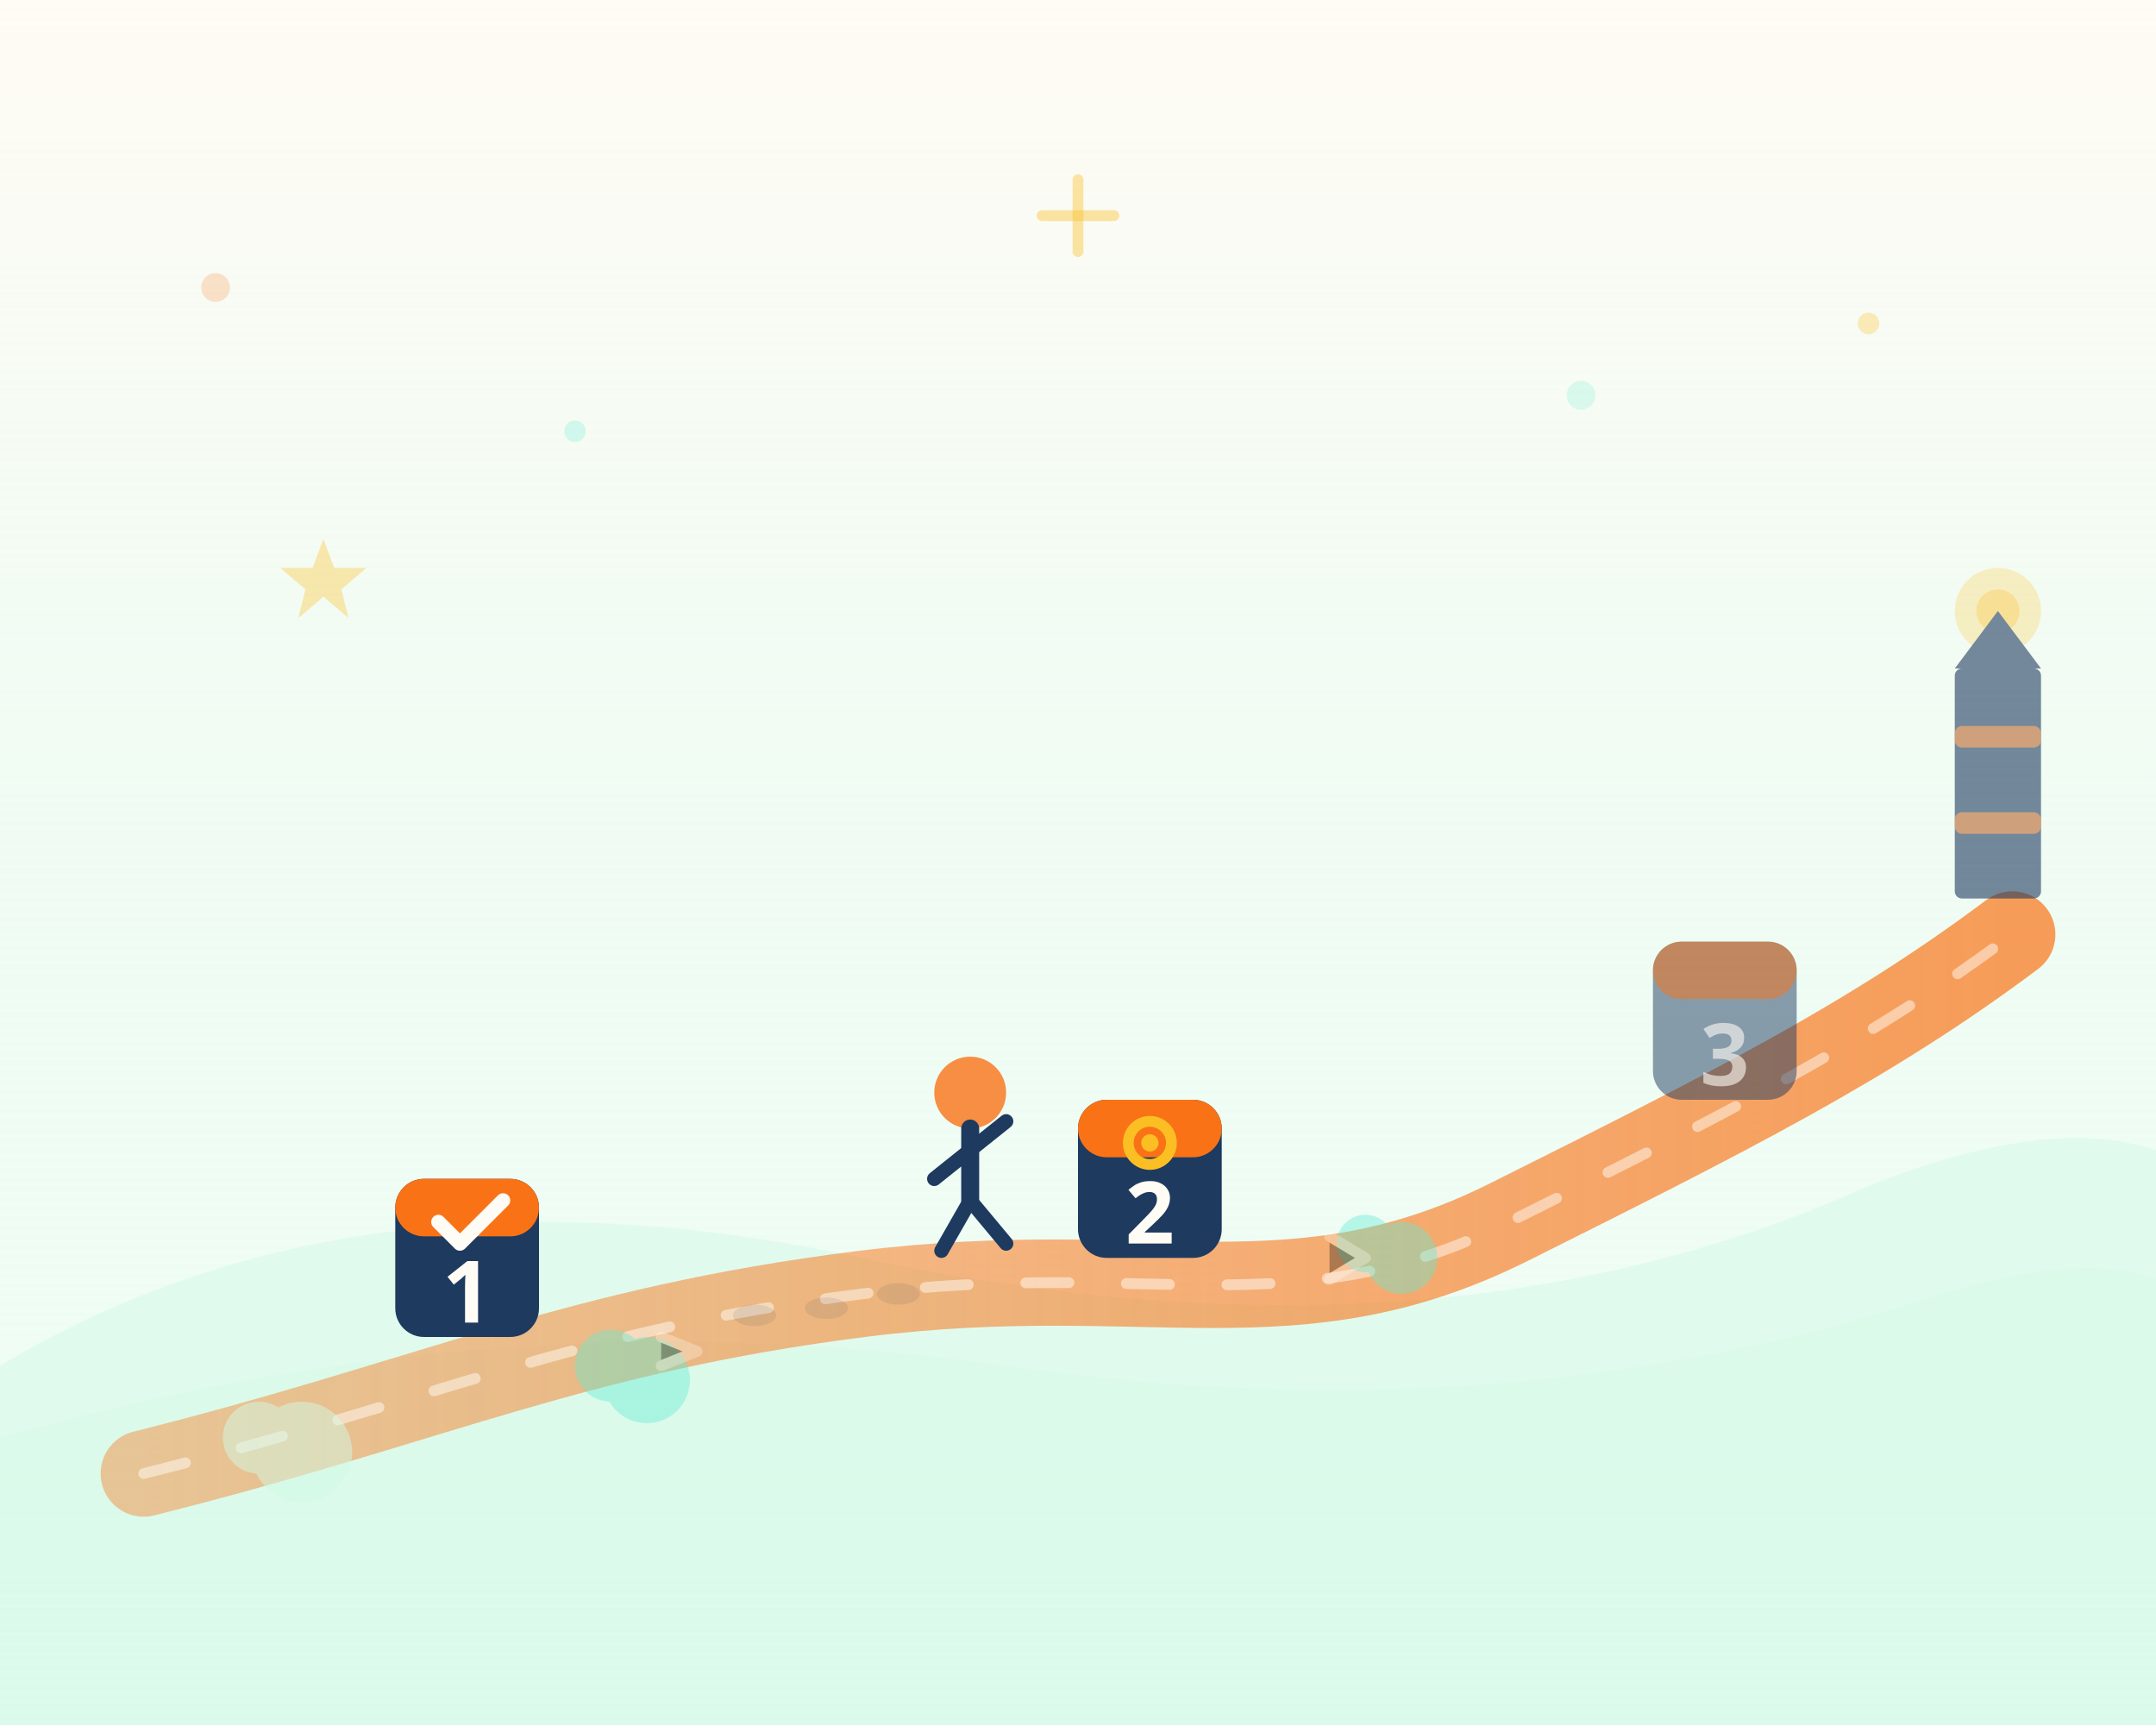
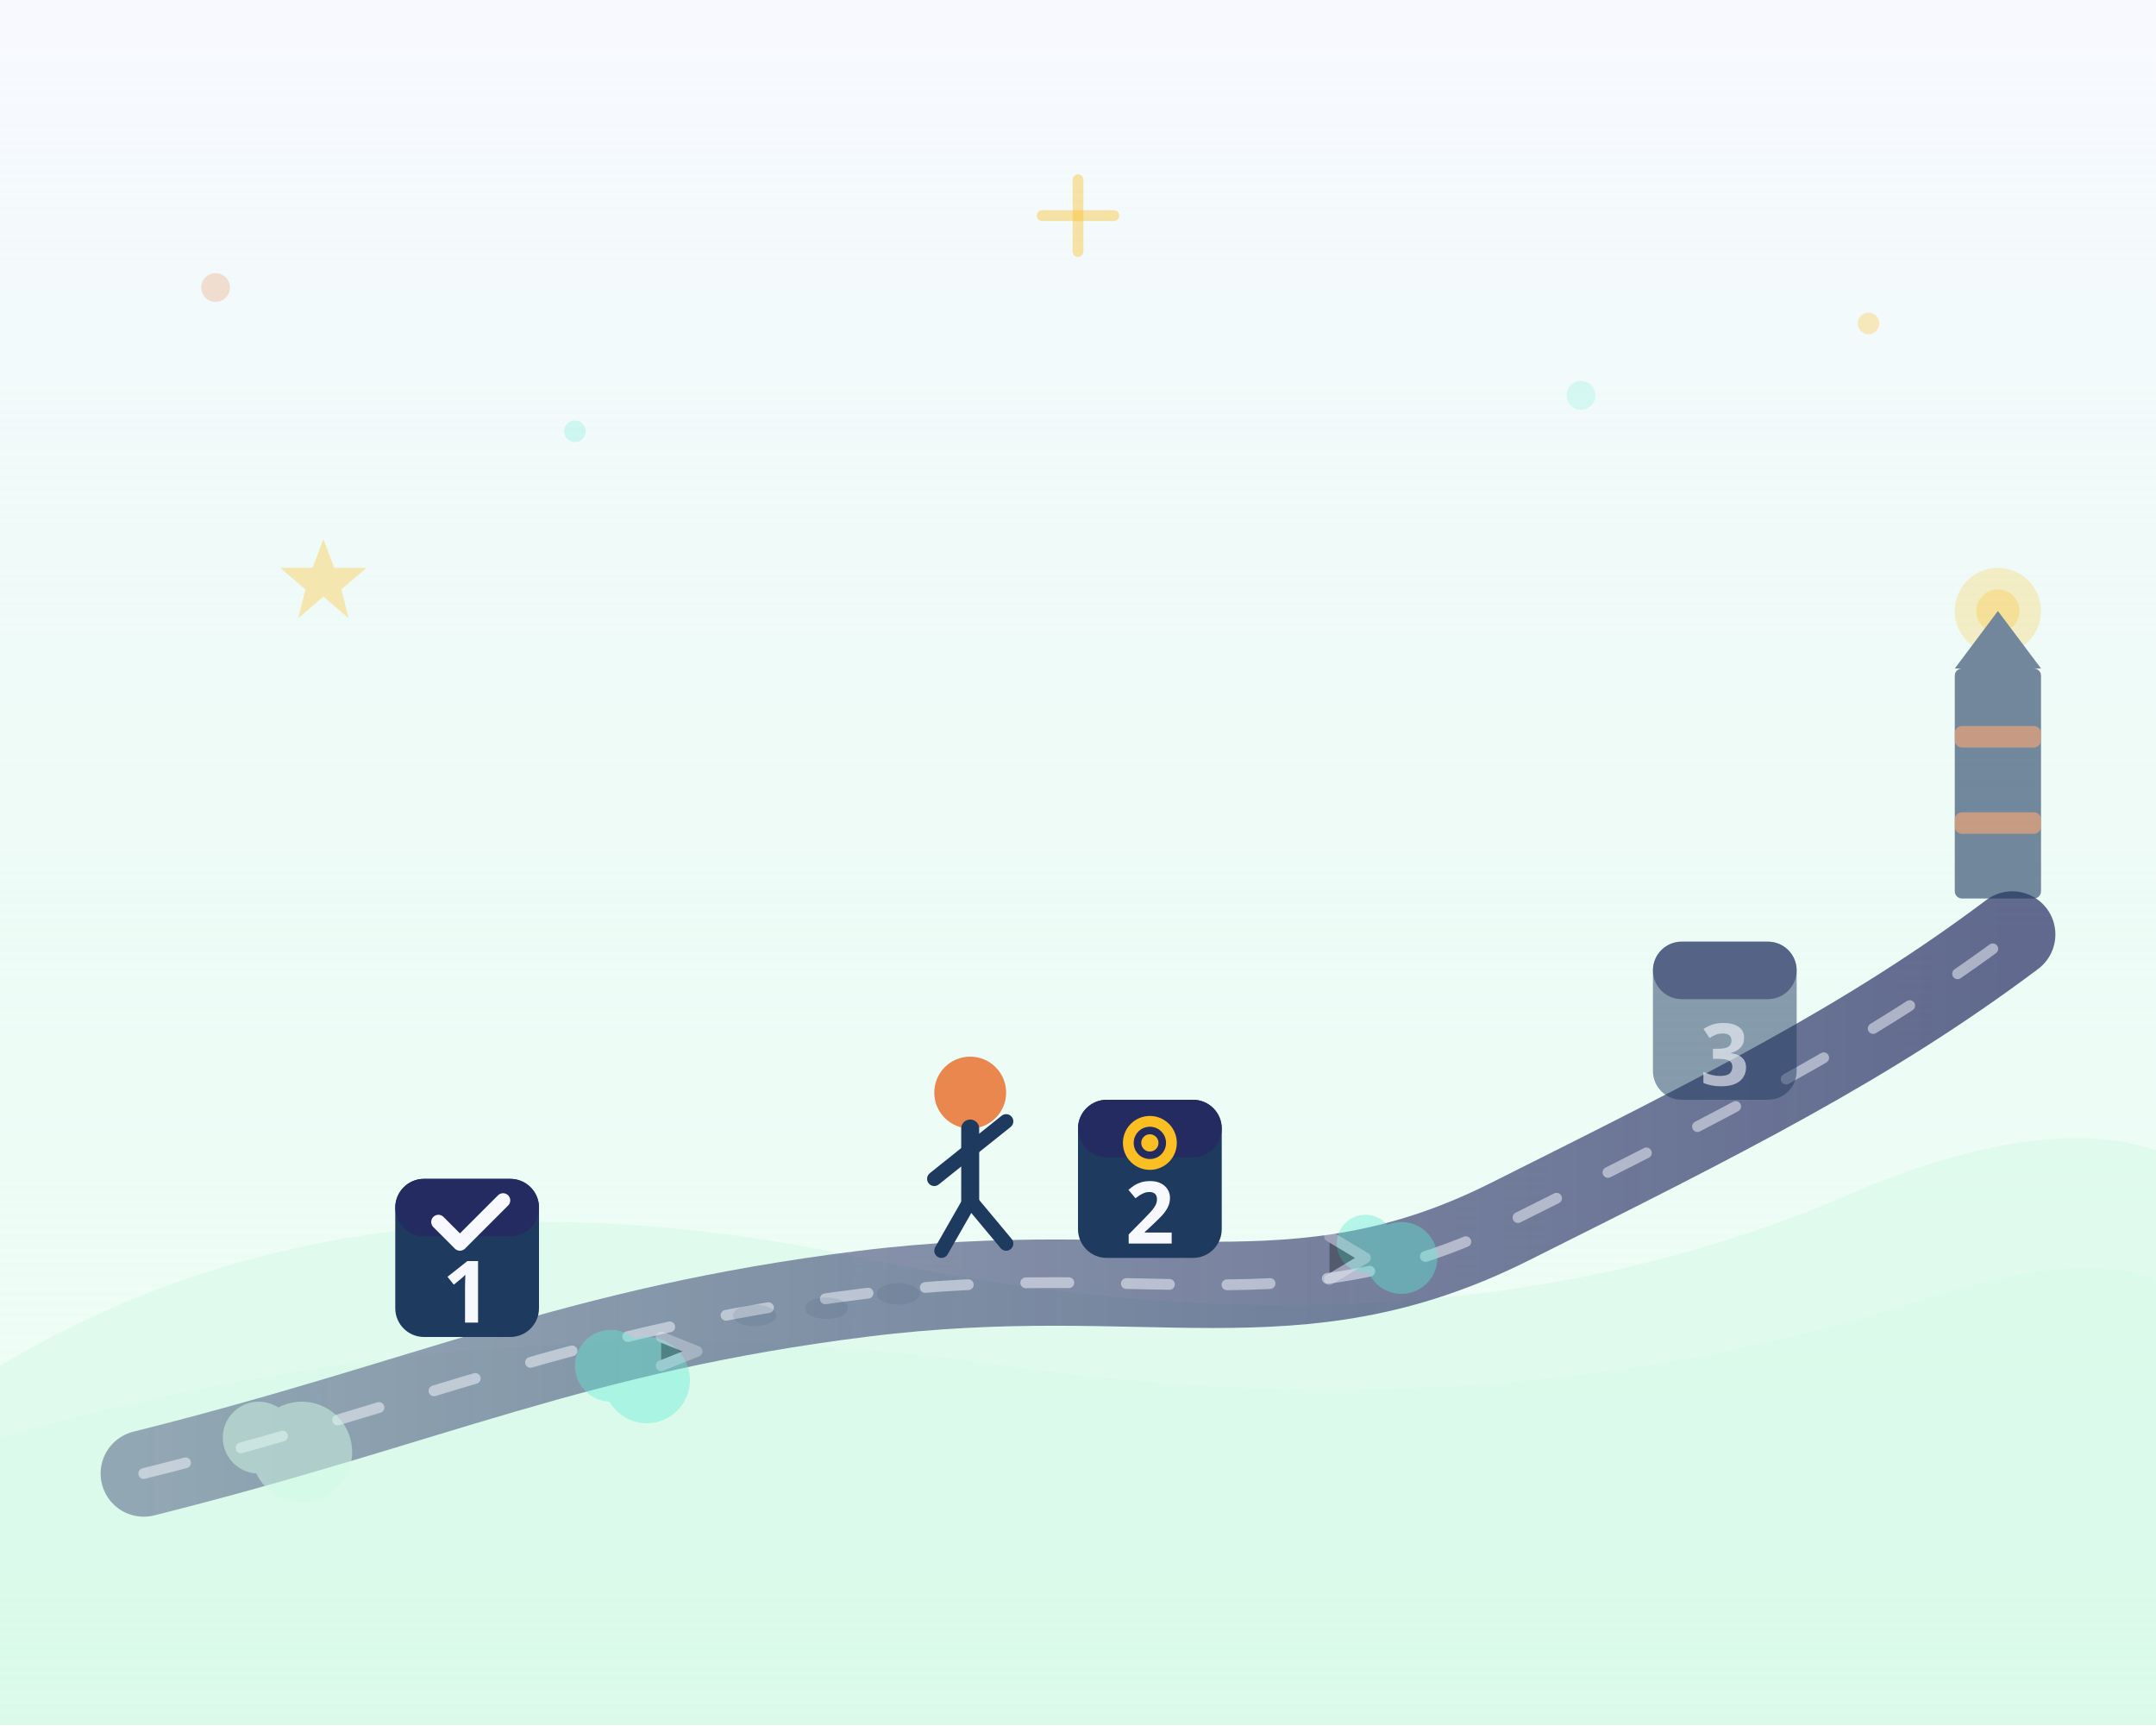
<svg xmlns="http://www.w3.org/2000/svg" viewBox="0 0 300 240">
  <defs>
    <linearGradient id="ob2-sky" x1="0" y1="0" x2="0" y2="1">
-       <stop offset="0%" stop-color="#FFFBF5" />
+       <stop offset="0%" stop-color="#F8F9FF" />
      <stop offset="100%" stop-color="#D1FAE5" stop-opacity="0.3" />
    </linearGradient>
    <linearGradient id="ob2-path" x1="0" y1="0" x2="1" y2="0">
-       <stop offset="0%" stop-color="#F97316" stop-opacity="0.4" />
-       <stop offset="100%" stop-color="#F97316" stop-opacity="0.7" />
+       <stop offset="0%" stop-color="#242B61" stop-opacity="0.4" />
+       <stop offset="100%" stop-color="#242B61" stop-opacity="0.7" />
    </linearGradient>
    <linearGradient id="ob2-body" x1="0" y1="0" x2="0" y2="1">
      <stop offset="0%" stop-color="#2A4F7A" />
      <stop offset="100%" stop-color="#1E3A5F" />
    </linearGradient>
  </defs>
  <rect width="300" height="240" fill="url(#ob2-sky)" />
  <path d="M0,190 Q50,160 120,175 Q200,192 260,165 Q285,155 300,160 L300,240 L0,240 Z" fill="#D1FAE5" opacity="0.5" />
  <path d="M0,200 Q70,180 140,190 Q210,200 270,180 Q290,174 300,178 L300,240 L0,240 Z" fill="#D1FAE5" opacity="0.35" />
  <path d="M20,205 C60,195 80,185 120,180 C160,175 180,185 210,170 C240,155 260,145 280,130" fill="none" stroke="url(#ob2-path)" stroke-width="12" stroke-linecap="round" />
-   <path d="M20,205 C60,195 80,185 120,180 C160,175 180,185 210,170 C240,155 260,145 280,130" fill="none" stroke="#FFFBF5" stroke-width="1.5" stroke-dasharray="6,8" stroke-linecap="round" opacity="0.5" />
+   <path d="M20,205 C60,195 80,185 120,180 C160,175 180,185 210,170 C240,155 260,145 280,130" fill="none" stroke="#F8F9FF" stroke-width="1.5" stroke-dasharray="6,8" stroke-linecap="round" opacity="0.5" />
  <g transform="translate(65, 186)">
    <rect x="-10" y="-22" width="20" height="22" rx="4" fill="#1E3A5F" />
-     <rect x="-10" y="-22" width="20" height="8" rx="4" fill="#F97316" />
-     <text x="0" y="-2" font-family="sans-serif" font-size="12" font-weight="bold" fill="#FFFBF5" text-anchor="middle">1</text>
-     <path d="M-4,-16 L-1,-13 L5,-19" fill="none" stroke="#FFFBF5" stroke-width="2" stroke-linecap="round" stroke-linejoin="round" />
+     <rect x="-10" y="-22" width="20" height="8" rx="4" fill="#242B61" />
+     <text x="0" y="-2" font-family="sans-serif" font-size="12" font-weight="bold" fill="#F8F9FF" text-anchor="middle">1</text>
+     <path d="M-4,-16 L-1,-13 L5,-19" fill="none" stroke="#F8F9FF" stroke-width="2" stroke-linecap="round" stroke-linejoin="round" />
  </g>
  <g transform="translate(160, 175)">
    <rect x="-10" y="-22" width="20" height="22" rx="4" fill="#1E3A5F" />
-     <rect x="-10" y="-22" width="20" height="8" rx="4" fill="#F97316" />
-     <text x="0" y="-2" font-family="sans-serif" font-size="12" font-weight="bold" fill="#FFFBF5" text-anchor="middle">2</text>
+     <rect x="-10" y="-22" width="20" height="8" rx="4" fill="#242B61" />
+     <text x="0" y="-2" font-family="sans-serif" font-size="12" font-weight="bold" fill="#F8F9FF" text-anchor="middle">2</text>
    <circle cx="0" cy="-16" r="3" fill="none" stroke="#FBBF24" stroke-width="1.5" />
    <circle cx="0" cy="-16" r="1.2" fill="#FBBF24" />
  </g>
  <g transform="translate(240, 153)">
    <rect x="-10" y="-22" width="20" height="22" rx="4" fill="#1E3A5F" opacity="0.5" />
-     <rect x="-10" y="-22" width="20" height="8" rx="4" fill="#F97316" opacity="0.5" />
-     <text x="0" y="-2" font-family="sans-serif" font-size="12" font-weight="bold" fill="#FFFBF5" text-anchor="middle" opacity="0.6">3</text>
+     <rect x="-10" y="-22" width="20" height="8" rx="4" fill="#242B61" opacity="0.5" />
+     <text x="0" y="-2" font-family="sans-serif" font-size="12" font-weight="bold" fill="#F8F9FF" text-anchor="middle" opacity="0.6">3</text>
  </g>
  <g transform="translate(270, 85)" opacity="0.6">
    <circle cx="8" cy="0" r="6" fill="#FBBF24" opacity="0.4" />
    <circle cx="8" cy="0" r="3" fill="#FBBF24" opacity="0.6" />
    <polygon points="2,8 8,0 14,8" fill="#1E3A5F" />
    <rect x="2" y="8" width="12" height="32" rx="1" fill="#1E3A5F" />
-     <rect x="2" y="16" width="12" height="3" rx="1" fill="#F97316" opacity="0.7" />
-     <rect x="2" y="28" width="12" height="3" rx="1" fill="#F97316" opacity="0.7" />
+     <rect x="2" y="16" width="12" height="3" rx="1" fill="#E86A24" opacity="0.7" />
+     <rect x="2" y="28" width="12" height="3" rx="1" fill="#E86A24" opacity="0.7" />
  </g>
  <g transform="translate(135, 168)">
-     <circle cx="0" cy="-16" r="5" fill="#F97316" opacity="0.8" />
+     <circle cx="0" cy="-16" r="5" fill="#E86A24" opacity="0.8" />
    <line x1="0" y1="-11" x2="0" y2="-1" stroke="#1E3A5F" stroke-width="2.5" stroke-linecap="round" />
    <line x1="0" y1="-8" x2="-5" y2="-4" stroke="#1E3A5F" stroke-width="2" stroke-linecap="round" />
    <line x1="0" y1="-8" x2="5" y2="-12" stroke="#1E3A5F" stroke-width="2" stroke-linecap="round" />
    <line x1="0" y1="-1" x2="-4" y2="6" stroke="#1E3A5F" stroke-width="2" stroke-linecap="round" />
    <line x1="0" y1="-1" x2="5" y2="5" stroke="#1E3A5F" stroke-width="2" stroke-linecap="round" />
  </g>
  <g fill="#1E3A5F" opacity="0.1">
    <ellipse cx="105" cy="183" rx="3" ry="1.5" />
    <ellipse cx="115" cy="182" rx="3" ry="1.5" />
    <ellipse cx="125" cy="180" rx="3" ry="1.5" />
  </g>
  <g fill="#5EEAD4" opacity="0.4">
    <circle cx="90" cy="192" r="6" />
    <circle cx="85" cy="190" r="5" />
    <circle cx="195" cy="175" r="5" />
    <circle cx="190" cy="173" r="4" />
  </g>
  <g fill="#D1FAE5" opacity="0.5">
    <circle cx="42" cy="202" r="7" />
    <circle cx="36" cy="200" r="5" />
  </g>
  <g transform="translate(150, 30)">
    <line x1="0" y1="-5" x2="0" y2="5" stroke="#FBBF24" stroke-width="1.5" stroke-linecap="round" opacity="0.4" />
    <line x1="-5" y1="0" x2="5" y2="0" stroke="#FBBF24" stroke-width="1.5" stroke-linecap="round" opacity="0.4" />
  </g>
-   <circle cx="30" cy="40" r="2" fill="#F97316" opacity="0.2" />
+   <circle cx="30" cy="40" r="2" fill="#E86A24" opacity="0.2" />
  <circle cx="260" cy="45" r="1.5" fill="#FBBF24" opacity="0.3" />
  <circle cx="80" cy="60" r="1.5" fill="#5EEAD4" opacity="0.25" />
  <circle cx="220" cy="55" r="2" fill="#5EEAD4" opacity="0.2" />
  <path d="M45,75 L46.5,79 L51,79 L47.5,82 L48.5,86 L45,83 L41.5,86 L42.5,82 L39,79 L43.5,79 Z" fill="#FBBF24" opacity="0.35" />
-   <g stroke="#FFFBF5" stroke-width="1.5" stroke-linecap="round" stroke-linejoin="round" opacity="0.3">
+   <g stroke="#F8F9FF" stroke-width="1.5" stroke-linecap="round" stroke-linejoin="round" opacity="0.3">
    <polyline points="92,190 97,188 92,186" />
    <polyline points="185,178 190,175 185,172" />
  </g>
</svg>
